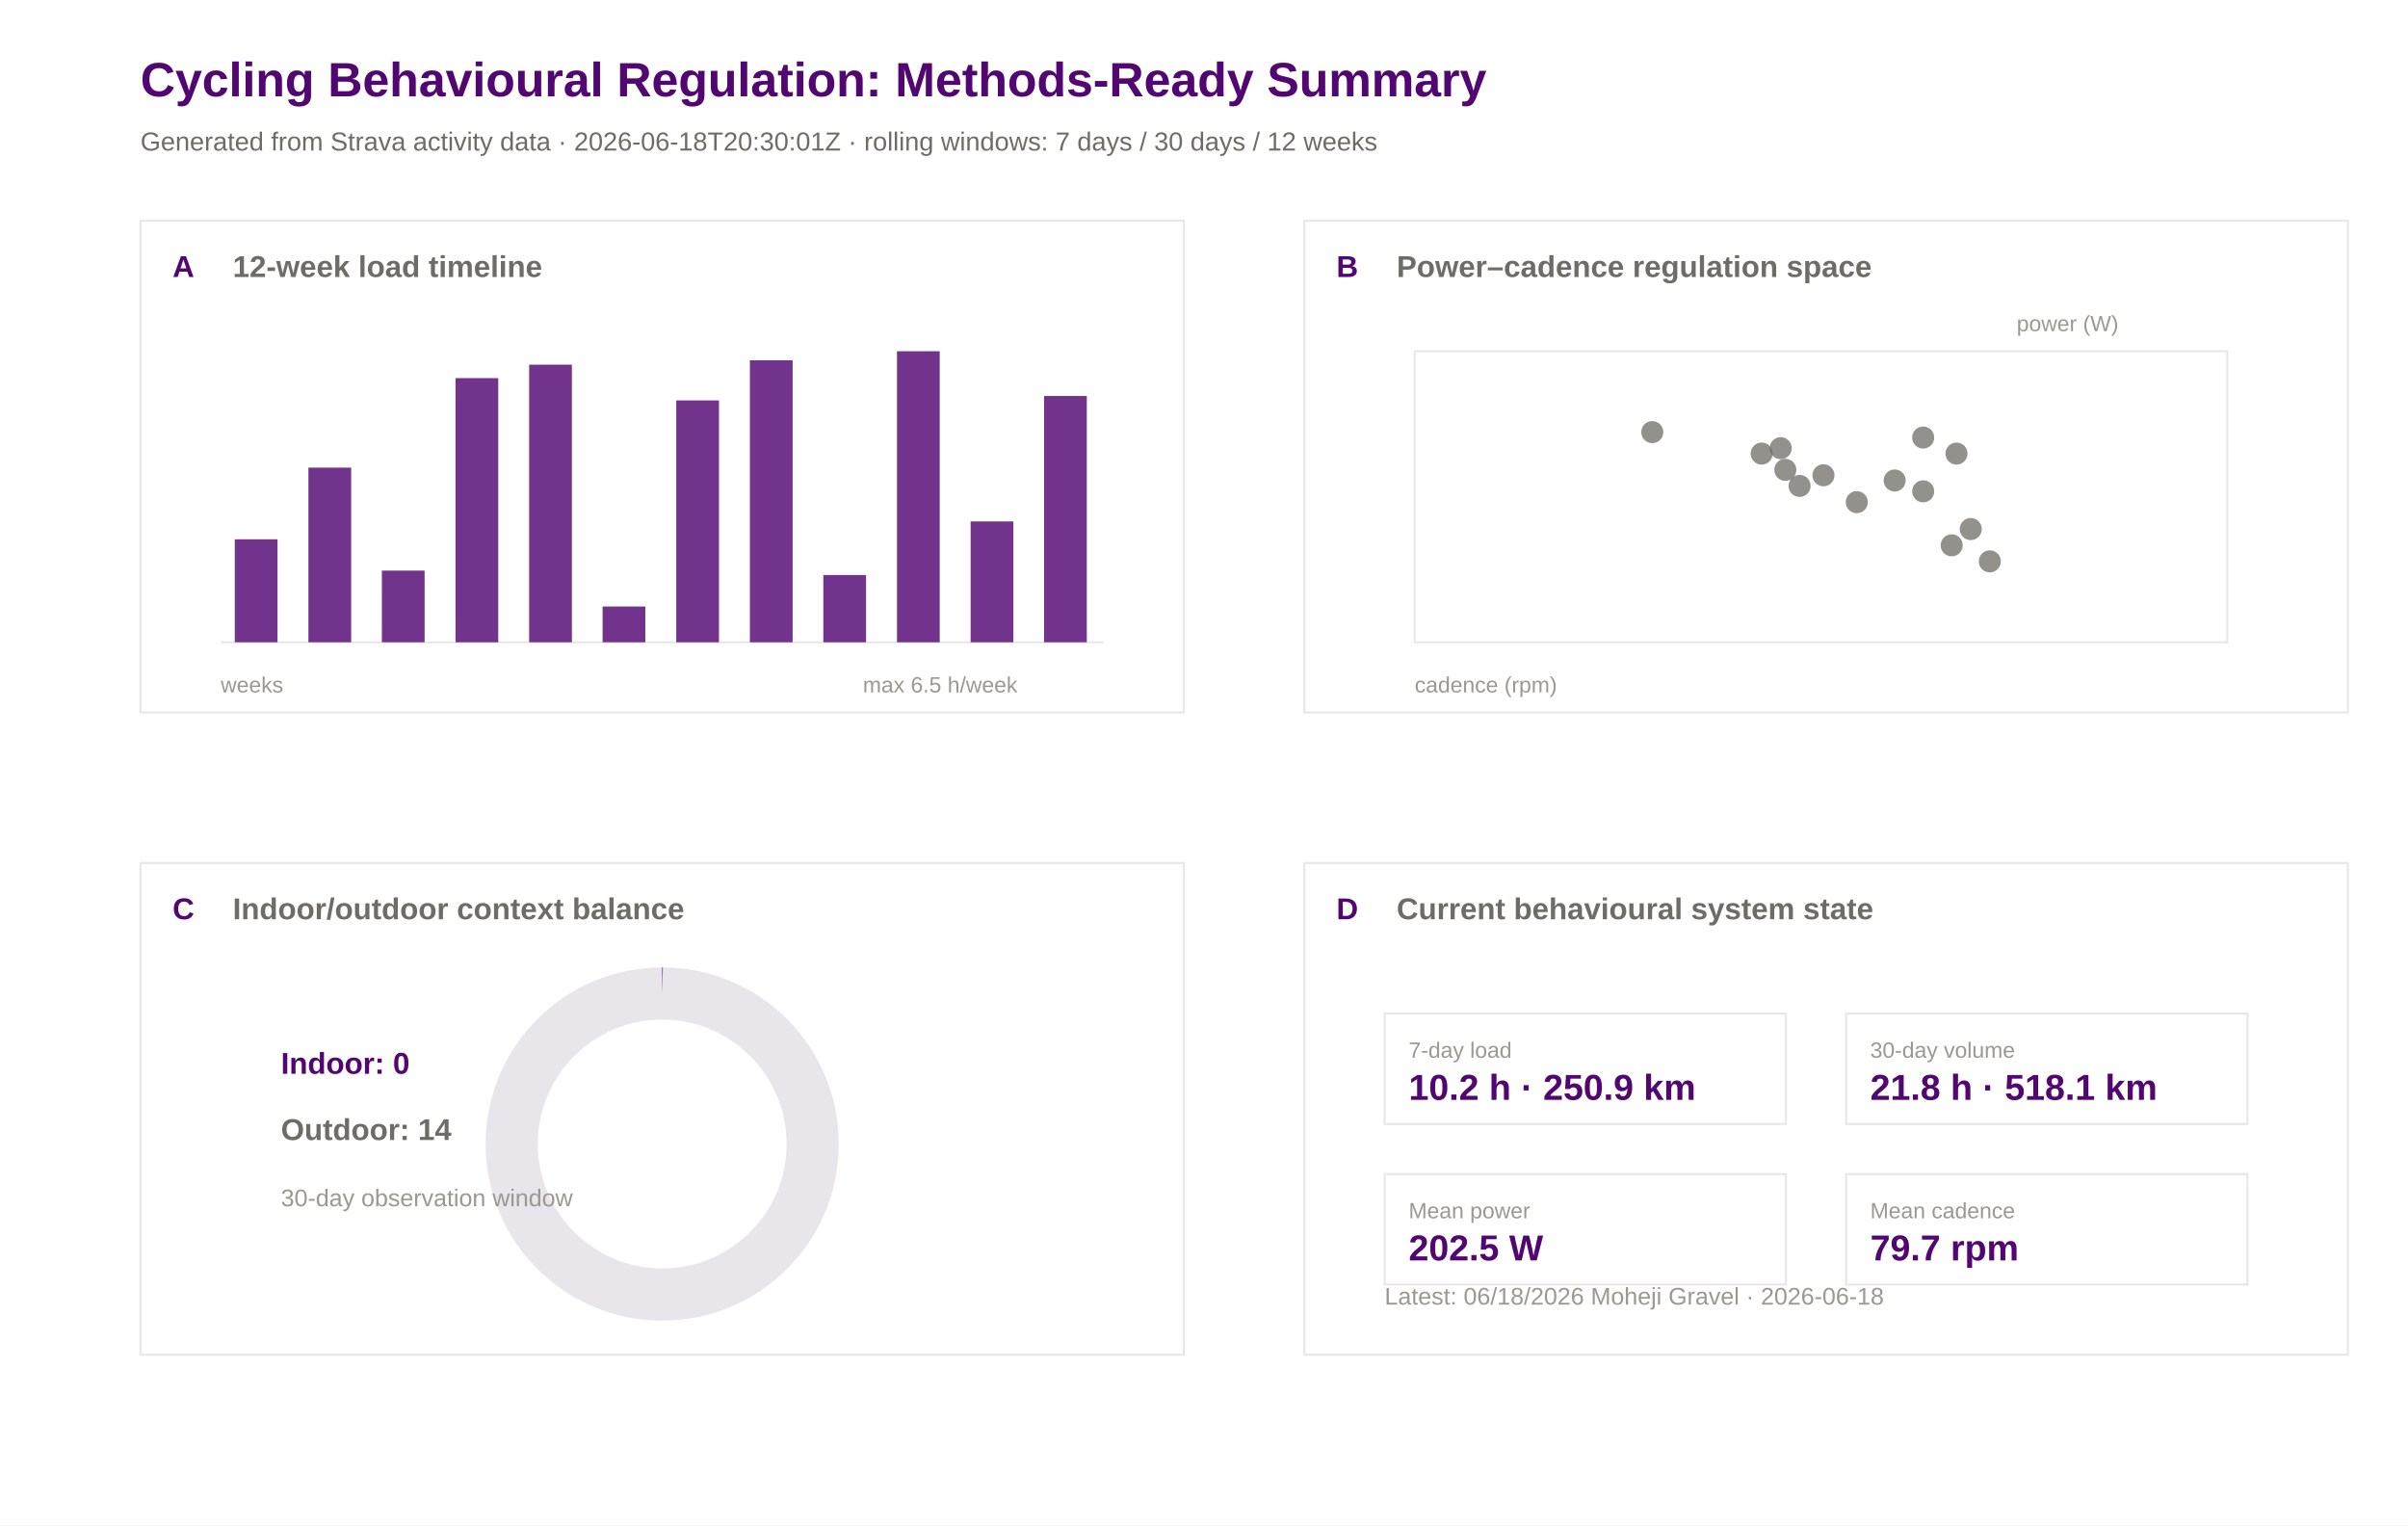
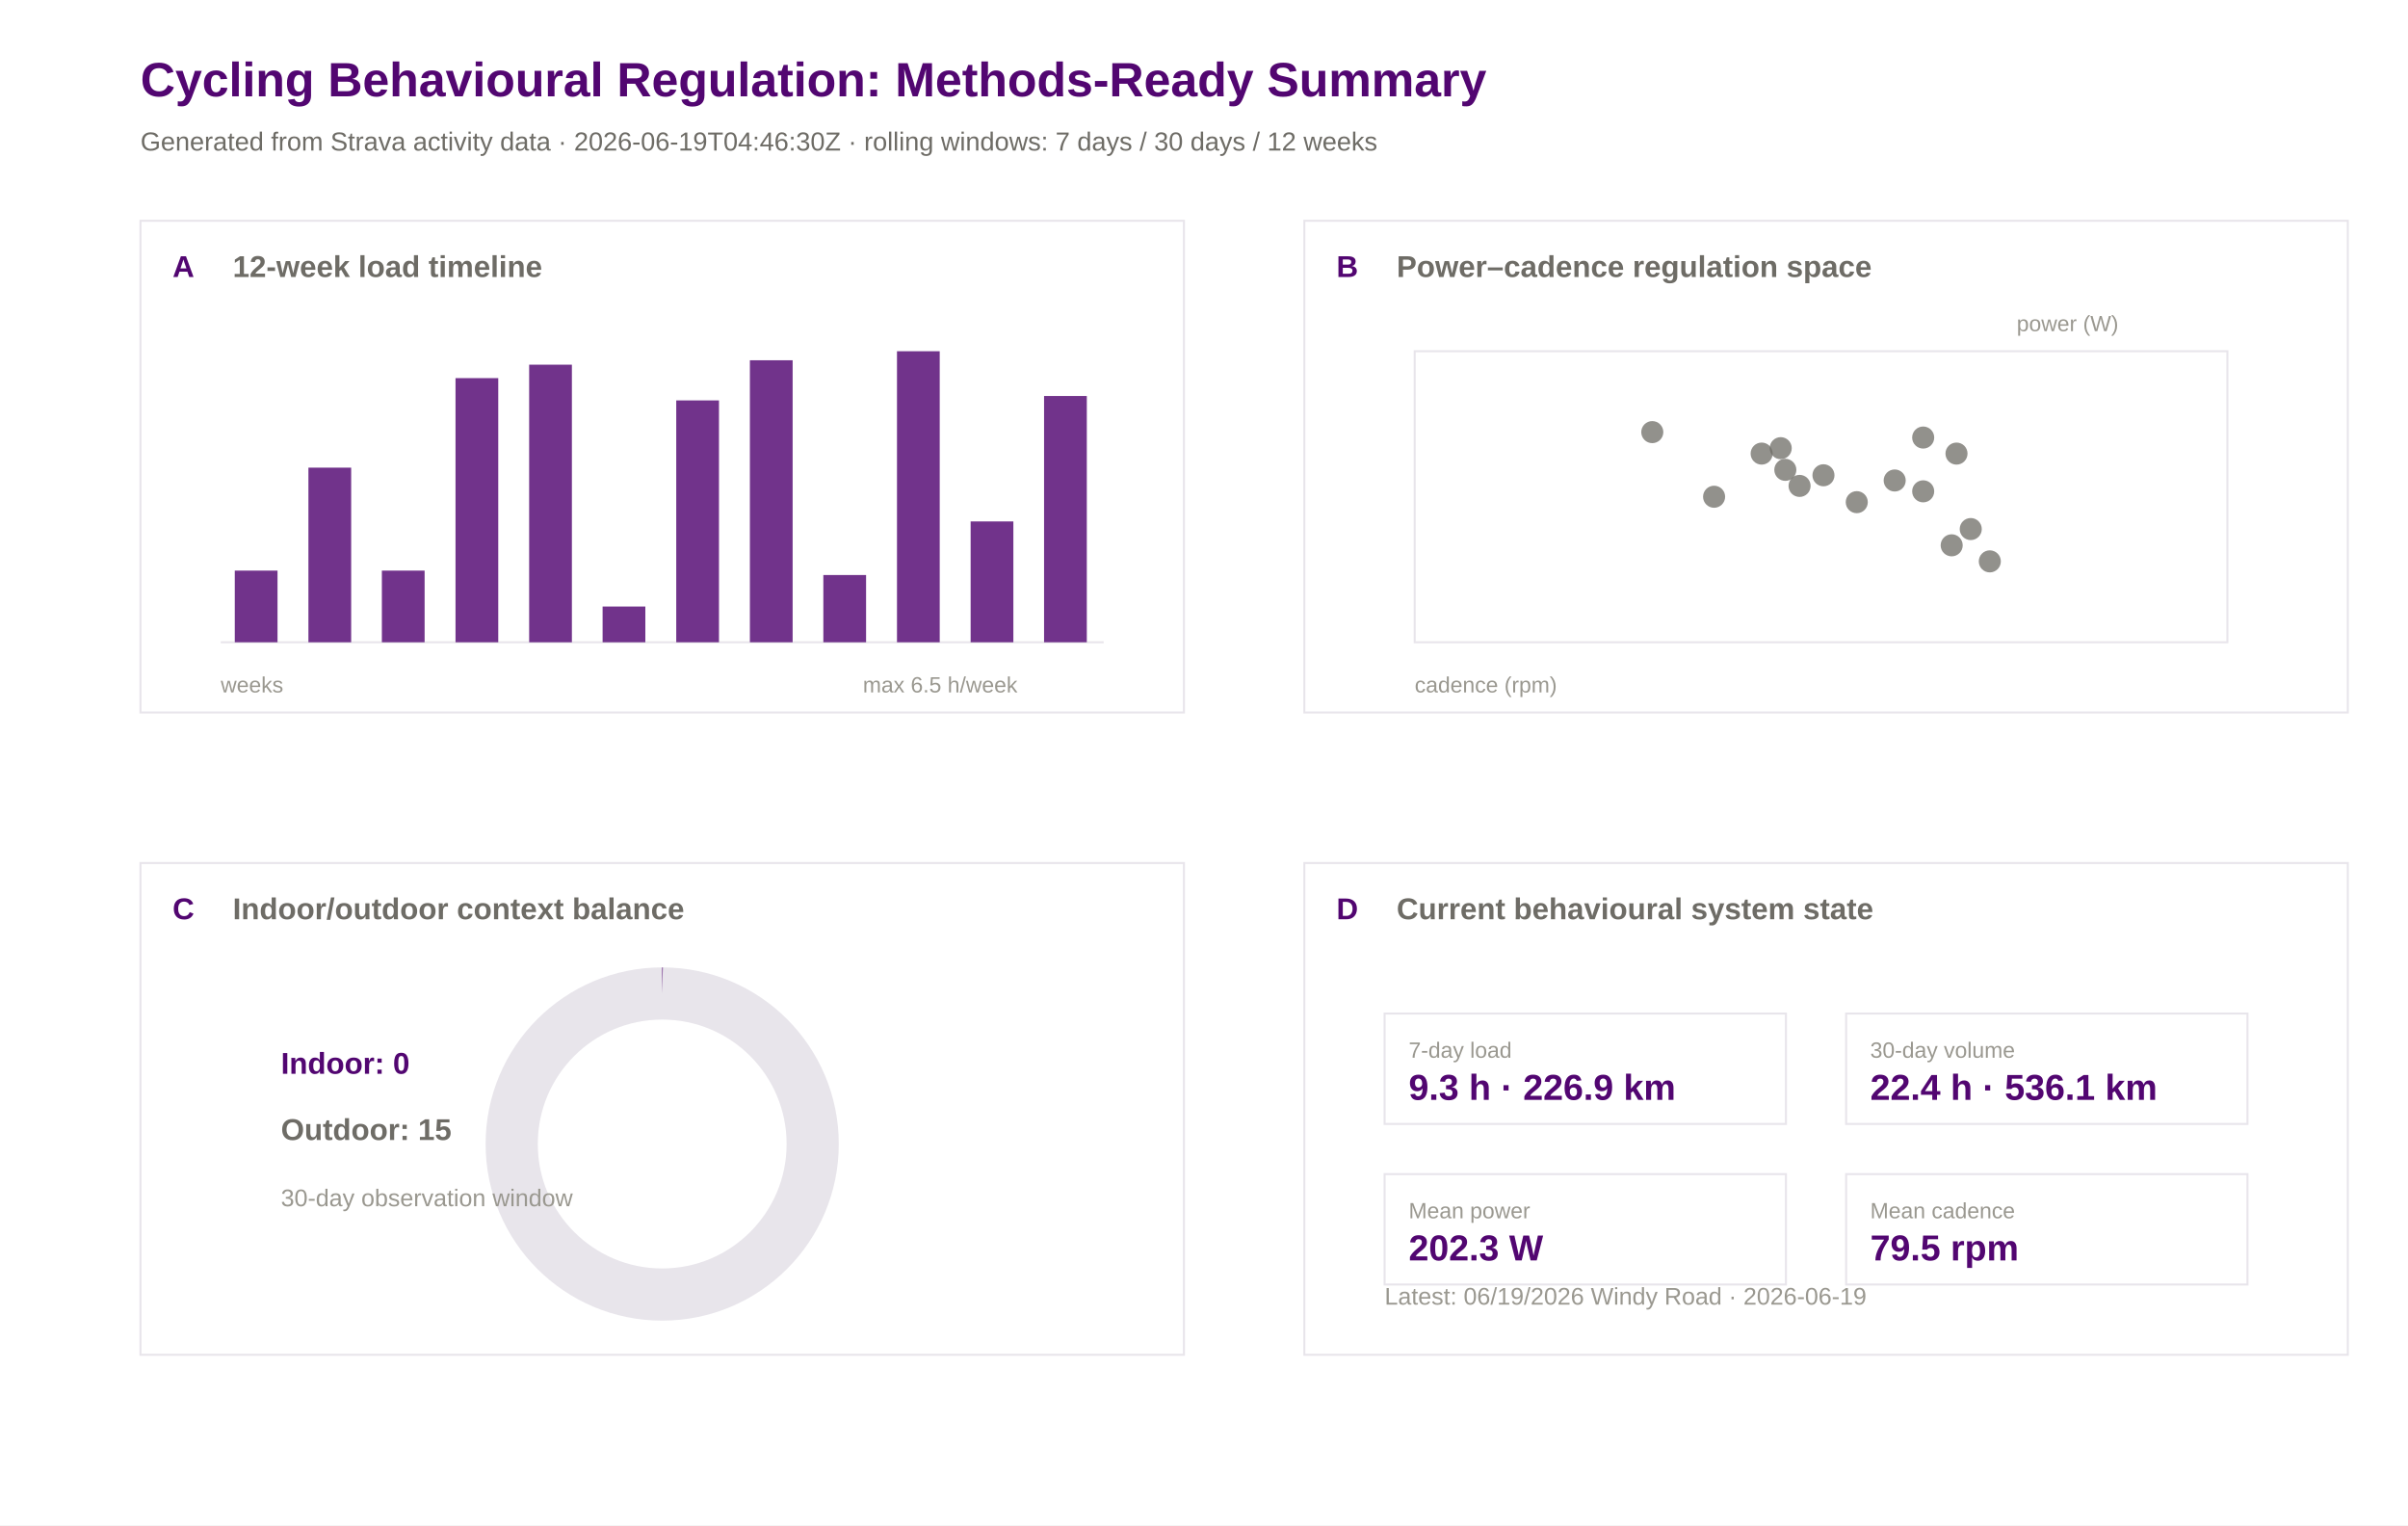
<svg xmlns="http://www.w3.org/2000/svg" width="1200" height="760" viewBox="0 0 1200 760">
  <rect width="100%" height="100%" fill="#ffffff" />
  <text x="70.0" y="48.0" font-family="Arial" font-size="24" font-weight="600" fill="#520671">Cycling Behavioural Regulation: Methods-Ready Summary</text>
-   <text x="70.0" y="75.0" font-family="Arial" font-size="13" font-weight="400" fill="#6e6c66">Generated from Strava activity data · 2026-06-18T20:30:01Z · rolling windows: 7 days / 30 days / 12 weeks</text>
+   <text x="70.0" y="75.0" font-family="Arial" font-size="13" font-weight="400" fill="#6e6c66">Generated from Strava activity data · 2026-06-19T04:46:30Z · rolling windows: 7 days / 30 days / 12 weeks</text>
  <rect x="70" y="110" width="520" height="245" fill="#ffffff" stroke="#e8e5eb" stroke-width="1" />
  <text x="86.0" y="138.0" font-family="Arial" font-size="15" font-weight="600" fill="#520671">A</text>
  <text x="116.0" y="138.0" font-family="Arial" font-size="15" font-weight="600" fill="#6e6c66">12-week load timeline</text>
  <rect x="650" y="110" width="520" height="245" fill="#ffffff" stroke="#e8e5eb" stroke-width="1" />
  <text x="666.0" y="138.0" font-family="Arial" font-size="15" font-weight="600" fill="#520671">B</text>
  <text x="696.0" y="138.0" font-family="Arial" font-size="15" font-weight="600" fill="#6e6c66">Power–cadence regulation space</text>
  <rect x="70" y="430" width="520" height="245" fill="#ffffff" stroke="#e8e5eb" stroke-width="1" />
  <text x="86.0" y="458.0" font-family="Arial" font-size="15" font-weight="600" fill="#520671">C</text>
  <text x="116.0" y="458.0" font-family="Arial" font-size="15" font-weight="600" fill="#6e6c66">Indoor/outdoor context balance</text>
  <rect x="650" y="430" width="520" height="245" fill="#ffffff" stroke="#e8e5eb" stroke-width="1" />
  <text x="666.0" y="458.0" font-family="Arial" font-size="15" font-weight="600" fill="#520671">D</text>
  <text x="696.0" y="458.0" font-family="Arial" font-size="15" font-weight="600" fill="#6e6c66">Current behavioural system state</text>
  <line x1="110" y1="320" x2="550" y2="320" stroke="#e8e5eb" />
-   <rect x="117.0" y="268.7" width="21.3" height="51.3" fill="#520671" opacity="0.82" />
+   <rect x="117.0" y="284.3" width="21.3" height="35.7" fill="#520671" opacity="0.82" />
  <rect x="153.7" y="233.0" width="21.3" height="87.0" fill="#520671" opacity="0.82" />
  <rect x="190.3" y="284.3" width="21.3" height="35.7" fill="#520671" opacity="0.82" />
  <rect x="227.0" y="188.4" width="21.3" height="131.6" fill="#520671" opacity="0.82" />
  <rect x="263.7" y="181.7" width="21.3" height="138.3" fill="#520671" opacity="0.82" />
  <rect x="300.3" y="302.2" width="21.3" height="17.8" fill="#520671" opacity="0.82" />
  <rect x="337.0" y="199.5" width="21.3" height="120.5" fill="#520671" opacity="0.82" />
  <rect x="373.7" y="179.5" width="21.3" height="140.5" fill="#520671" opacity="0.82" />
  <rect x="410.3" y="286.5" width="21.3" height="33.5" fill="#520671" opacity="0.82" />
  <rect x="447.0" y="175.0" width="21.3" height="145.0" fill="#520671" opacity="0.82" />
  <rect x="483.7" y="259.8" width="21.3" height="60.2" fill="#520671" opacity="0.82" />
  <rect x="520.3" y="197.3" width="21.3" height="122.7" fill="#520671" opacity="0.82" />
  <text x="110.0" y="345.0" font-family="Arial" font-size="11" font-weight="400" fill="#9a9890">weeks</text>
  <text x="430.0" y="345.0" font-family="Arial" font-size="11" font-weight="400" fill="#9a9890">max 6.5 h/week</text>
  <rect x="705" y="175" width="405" height="145" fill="#ffffff" stroke="#e8e5eb" />
  <circle cx="889.7" cy="234.1" r="5.5" fill="#6e6c66" opacity="0.75" />
  <circle cx="877.9" cy="226.0" r="5.5" fill="#6e6c66" opacity="0.75" />
  <circle cx="925.3" cy="250.2" r="5.5" fill="#6e6c66" opacity="0.75" />
  <circle cx="896.8" cy="242.1" r="5.5" fill="#6e6c66" opacity="0.75" />
  <circle cx="887.4" cy="223.3" r="5.5" fill="#6e6c66" opacity="0.75" />
  <circle cx="972.6" cy="271.7" r="5.5" fill="#6e6c66" opacity="0.75" />
  <circle cx="958.4" cy="218.0" r="5.5" fill="#6e6c66" opacity="0.75" />
  <circle cx="944.2" cy="239.4" r="5.5" fill="#6e6c66" opacity="0.75" />
  <circle cx="958.4" cy="244.8" r="5.5" fill="#6e6c66" opacity="0.75" />
  <circle cx="823.4" cy="215.3" r="5.5" fill="#6e6c66" opacity="0.75" />
  <circle cx="908.7" cy="236.8" r="5.5" fill="#6e6c66" opacity="0.75" />
  <circle cx="982.1" cy="263.6" r="5.5" fill="#6e6c66" opacity="0.75" />
  <circle cx="975.0" cy="226.0" r="5.5" fill="#6e6c66" opacity="0.75" />
  <circle cx="991.6" cy="279.7" r="5.5" fill="#6e6c66" opacity="0.75" />
+   <circle cx="854.2" cy="247.5" r="5.5" fill="#6e6c66" opacity="0.75" />
  <text x="705.0" y="345.0" font-family="Arial" font-size="11" font-weight="400" fill="#9a9890">cadence (rpm)</text>
  <text x="1005.0" y="165.0" font-family="Arial" font-size="11" font-weight="400" fill="#9a9890">power (W)</text>
  <circle cx="330" cy="570" r="75" fill="none" stroke="#e8e5eb" stroke-width="26" />
  <circle cx="330" cy="570" r="75" fill="none" stroke="#520671" stroke-width="26" stroke-dasharray="0.0 471.2" transform="rotate(-90 330 570)" />
  <text x="140.0" y="535.0" font-family="Arial" font-size="15" font-weight="600" fill="#520671">Indoor: 0</text>
-   <text x="140.0" y="568.0" font-family="Arial" font-size="15" font-weight="600" fill="#6e6c66">Outdoor: 14</text>
+   <text x="140.0" y="568.0" font-family="Arial" font-size="15" font-weight="600" fill="#6e6c66">Outdoor: 15</text>
  <text x="140.0" y="601.0" font-family="Arial" font-size="12" font-weight="400" fill="#9a9890">30-day observation window</text>
  <rect x="690" y="505" width="200" height="55" fill="#ffffff" stroke="#e8e5eb" />
  <text x="702.0" y="527.0" font-family="Arial" font-size="11" font-weight="500" fill="#9a9890">7-day load</text>
-   <text x="702.0" y="548.0" font-family="Arial" font-size="18" font-weight="600" fill="#520671">10.2 h · 250.9 km</text>
+   <text x="702.0" y="548.0" font-family="Arial" font-size="18" font-weight="600" fill="#520671">9.3 h · 226.9 km</text>
  <rect x="920" y="505" width="200" height="55" fill="#ffffff" stroke="#e8e5eb" />
  <text x="932.0" y="527.0" font-family="Arial" font-size="11" font-weight="500" fill="#9a9890">30-day volume</text>
-   <text x="932.0" y="548.0" font-family="Arial" font-size="18" font-weight="600" fill="#520671">21.8 h · 518.1 km</text>
+   <text x="932.0" y="548.0" font-family="Arial" font-size="18" font-weight="600" fill="#520671">22.4 h · 536.1 km</text>
  <rect x="690" y="585" width="200" height="55" fill="#ffffff" stroke="#e8e5eb" />
  <text x="702.0" y="607.0" font-family="Arial" font-size="11" font-weight="500" fill="#9a9890">Mean power</text>
-   <text x="702.0" y="628.0" font-family="Arial" font-size="18" font-weight="600" fill="#520671">202.5 W</text>
+   <text x="702.0" y="628.0" font-family="Arial" font-size="18" font-weight="600" fill="#520671">202.3 W</text>
  <rect x="920" y="585" width="200" height="55" fill="#ffffff" stroke="#e8e5eb" />
  <text x="932.0" y="607.0" font-family="Arial" font-size="11" font-weight="500" fill="#9a9890">Mean cadence</text>
-   <text x="932.0" y="628.0" font-family="Arial" font-size="18" font-weight="600" fill="#520671">79.7 rpm</text>
-   <text x="690.0" y="650.0" font-family="Arial" font-size="12" font-weight="400" fill="#9a9890">Latest: 06/18/2026 Moheji Gravel · 2026-06-18</text>
+   <text x="932.0" y="628.0" font-family="Arial" font-size="18" font-weight="600" fill="#520671">79.5 rpm</text>
+   <text x="690.0" y="650.0" font-family="Arial" font-size="12" font-weight="400" fill="#9a9890">Latest: 06/19/2026 Windy Road · 2026-06-19</text>
</svg>
